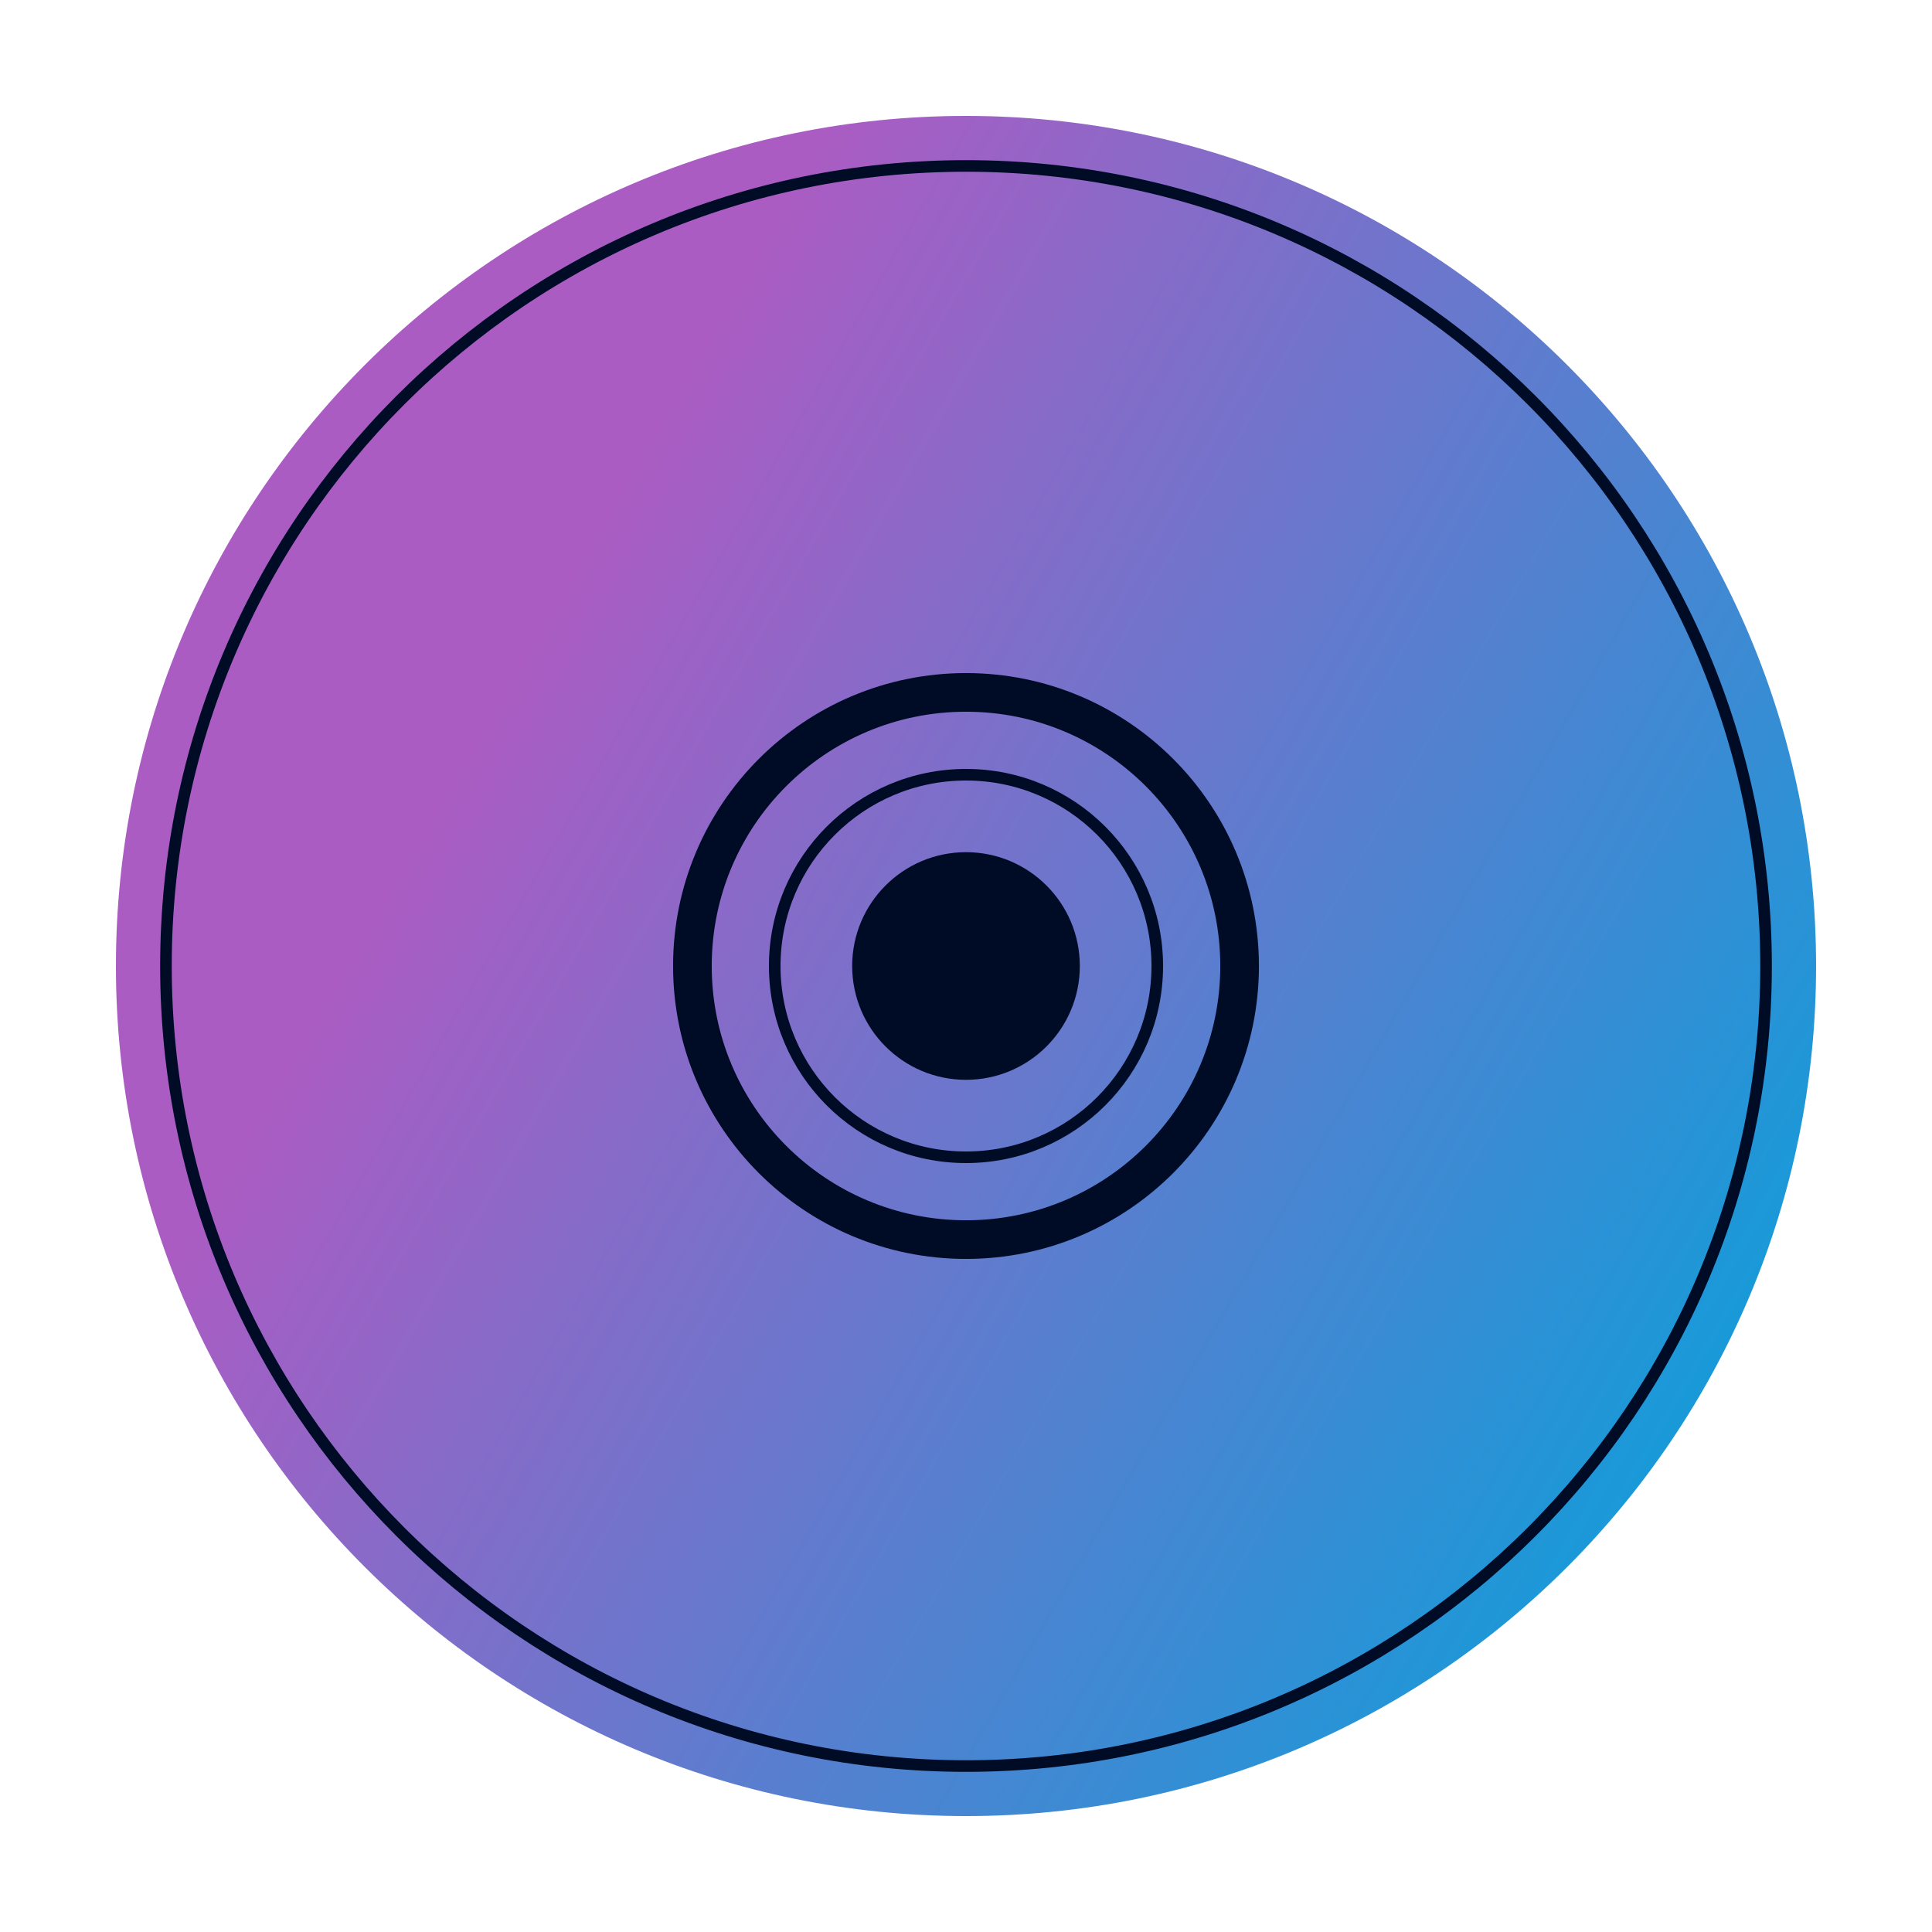
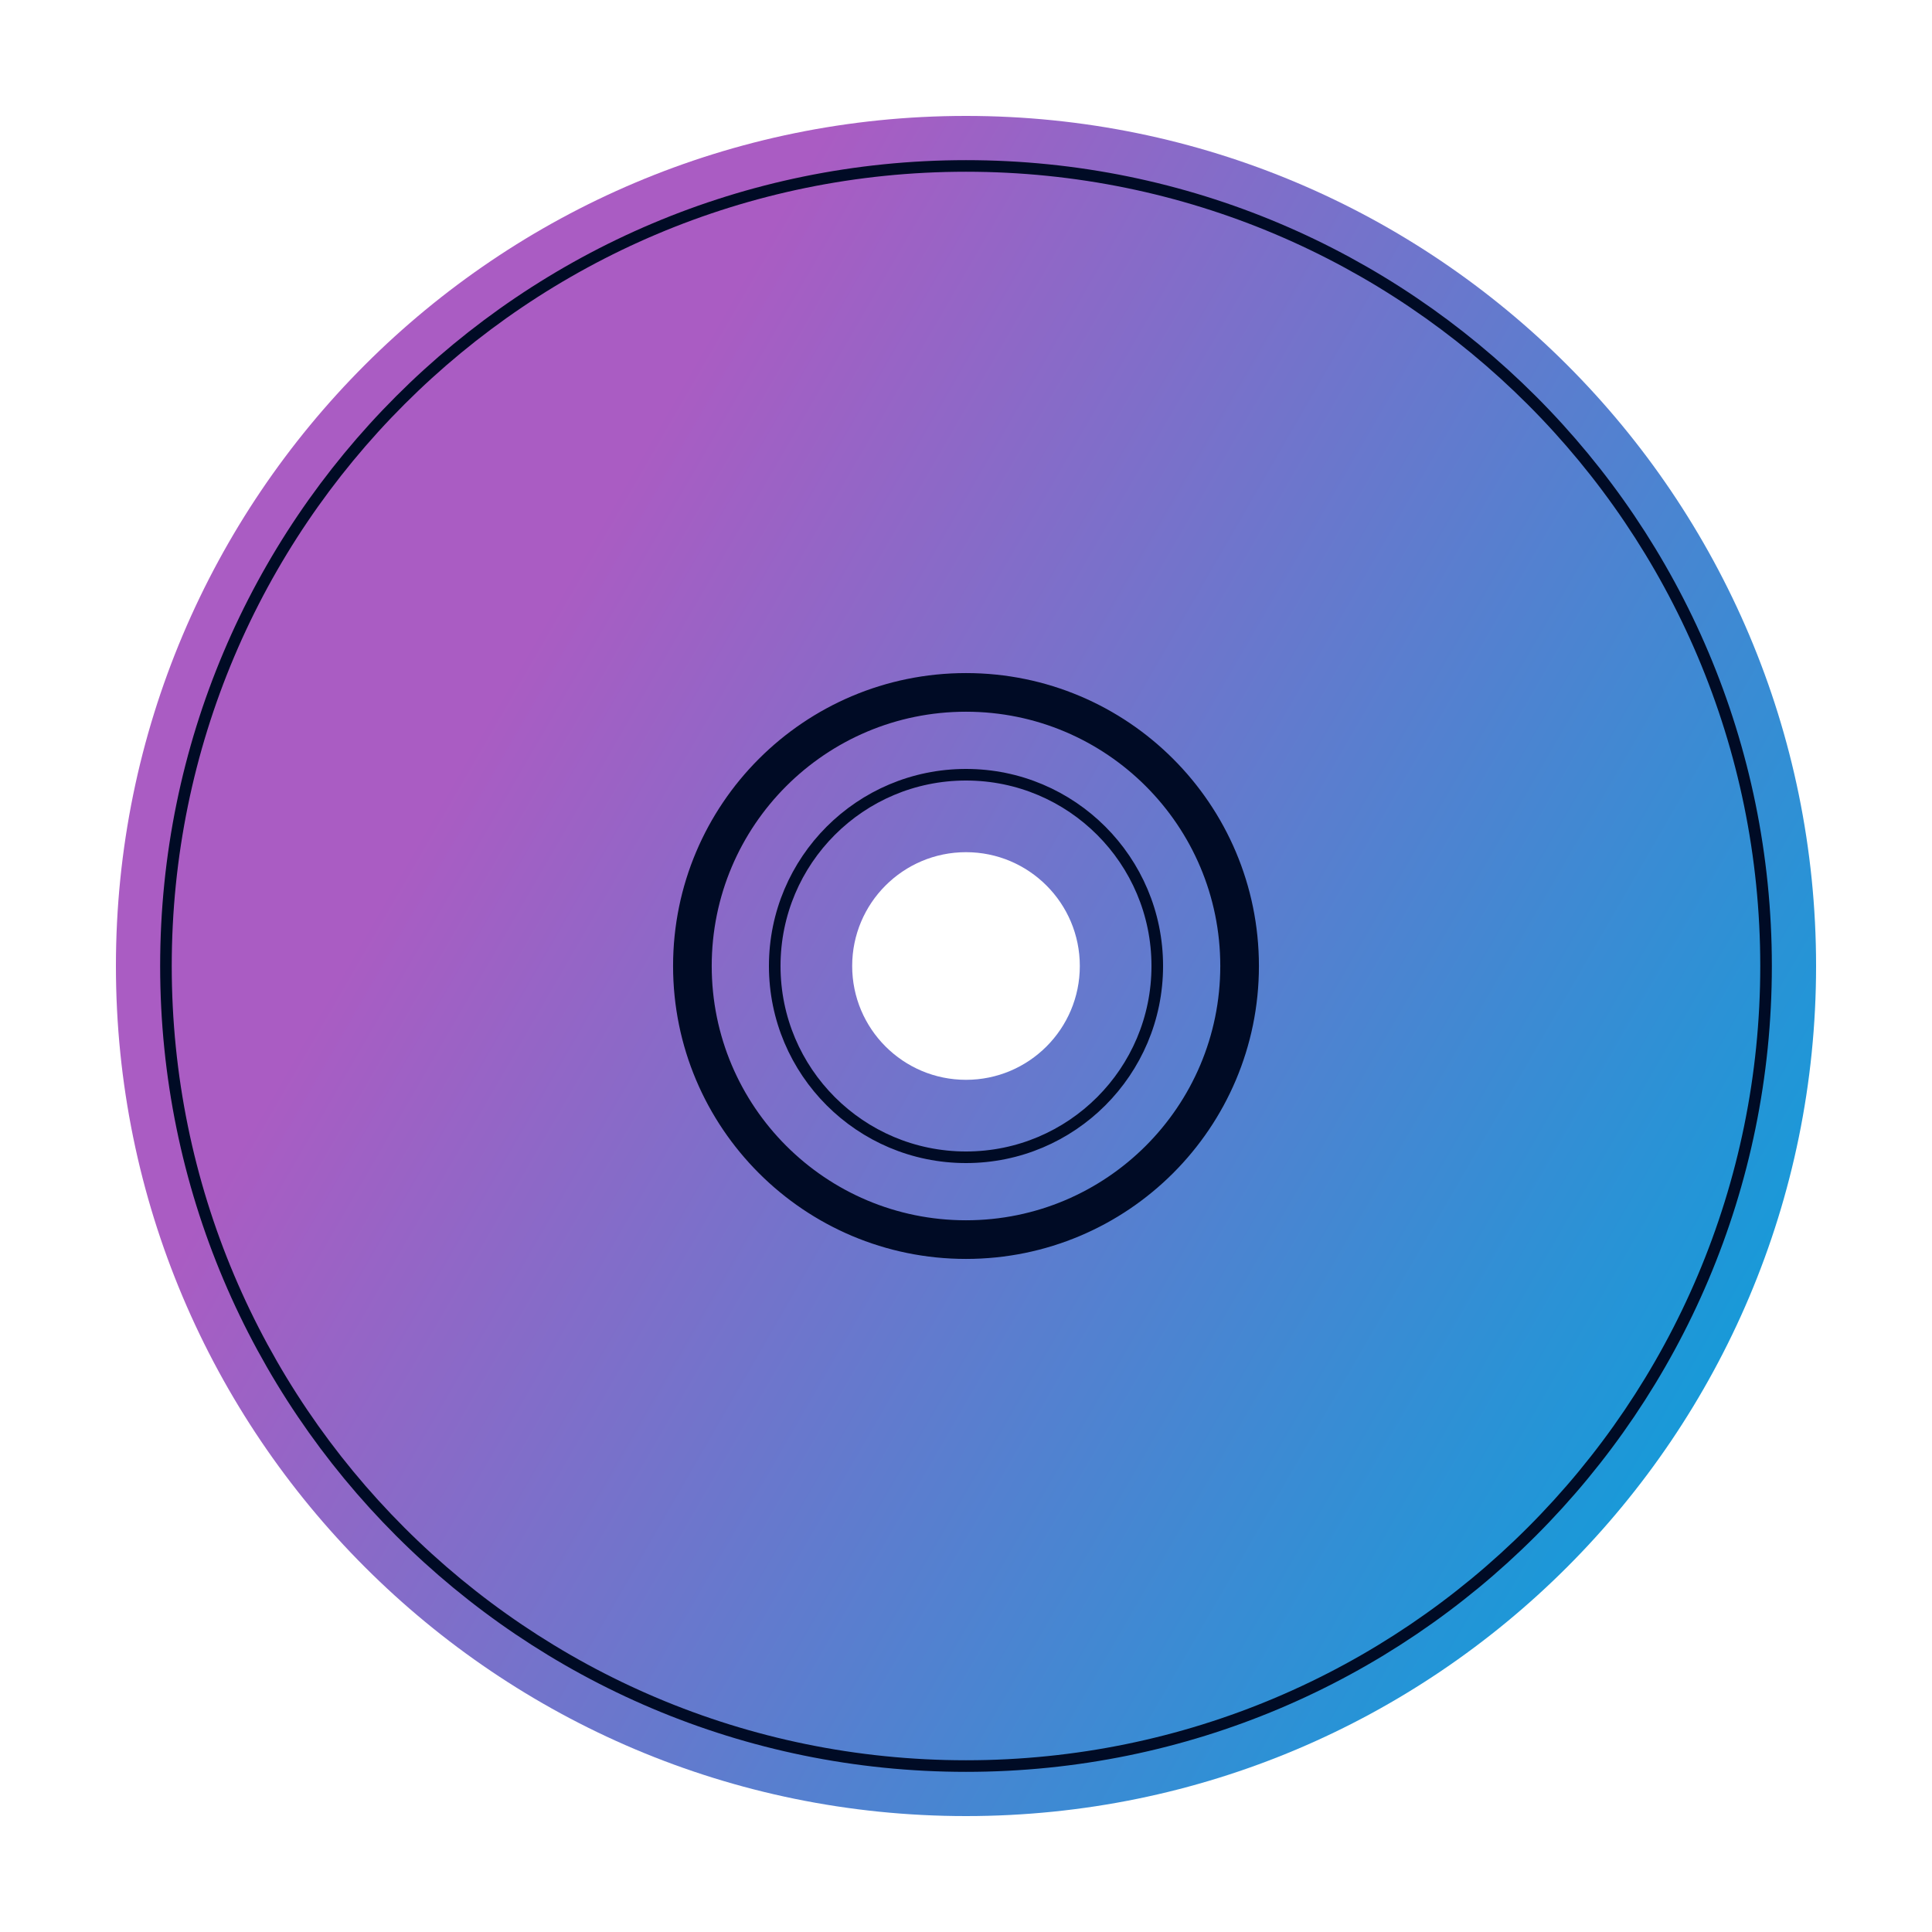
<svg xmlns="http://www.w3.org/2000/svg" viewBox="0 0 1000 1000">
  <defs>
-     <style>.cls-1{fill:url(#linear-gradient-1)}.cls-2{fill:none;stroke:#000b25;stroke-width:6;stroke-miterlimit:10}.cls-3{fill:none;stroke:#000b25;stroke-width:20;stroke-miterlimit:10}.cls-4{fill:#000b25}</style>
+     <style>.cls-1{fill:url(#linear-gradient-1)}.cls-2{fill:none;stroke:#000b25;stroke-width:6;stroke-miterlimit:10}.cls-3{fill:none;stroke:#000b25;stroke-width:20;stroke-miterlimit:10}</style>
    <linearGradient id="linear-gradient-1" x1="224.415" y1="419.266" x2="954.071" y2="840.512" gradientUnits="userSpaceOnUse">
      <stop offset="0" stop-color="#aa5cc3" />
      <stop offset="1" stop-color="#00a4dc" />
    </linearGradient>
  </defs>
  <g id="Layer_1" data-name="Layer 1">
    <g>
-       <circle cx="500" cy="500" r="440" class="cls-1" />
+       <path d="M940 500 C940 743.005 743.005 940 500 940 C256.995 940 60 743.005 60 500 C60 256.995 256.995 60 500 60 C743.005 60 940 256.995 940 500 Z M500 441.088 C467.464 441.088 441.088 467.464 441.088 500 C441.088 532.536 467.464 558.912 500 558.912 C532.536 558.912 558.912 532.536 558.912 500 C558.912 467.464 532.536 441.088 500 441.088 Z" class="cls-1" />
      <circle cx="500" cy="500" r="99" class="cls-2" />
      <circle cx="500" cy="500" r="141.616" class="cls-3" />
-       <circle cx="500" cy="500" r="58.912" class="cls-4" />
      <circle cx="500" cy="500" r="414.108" class="cls-2" />
    </g>
  </g>
</svg>
